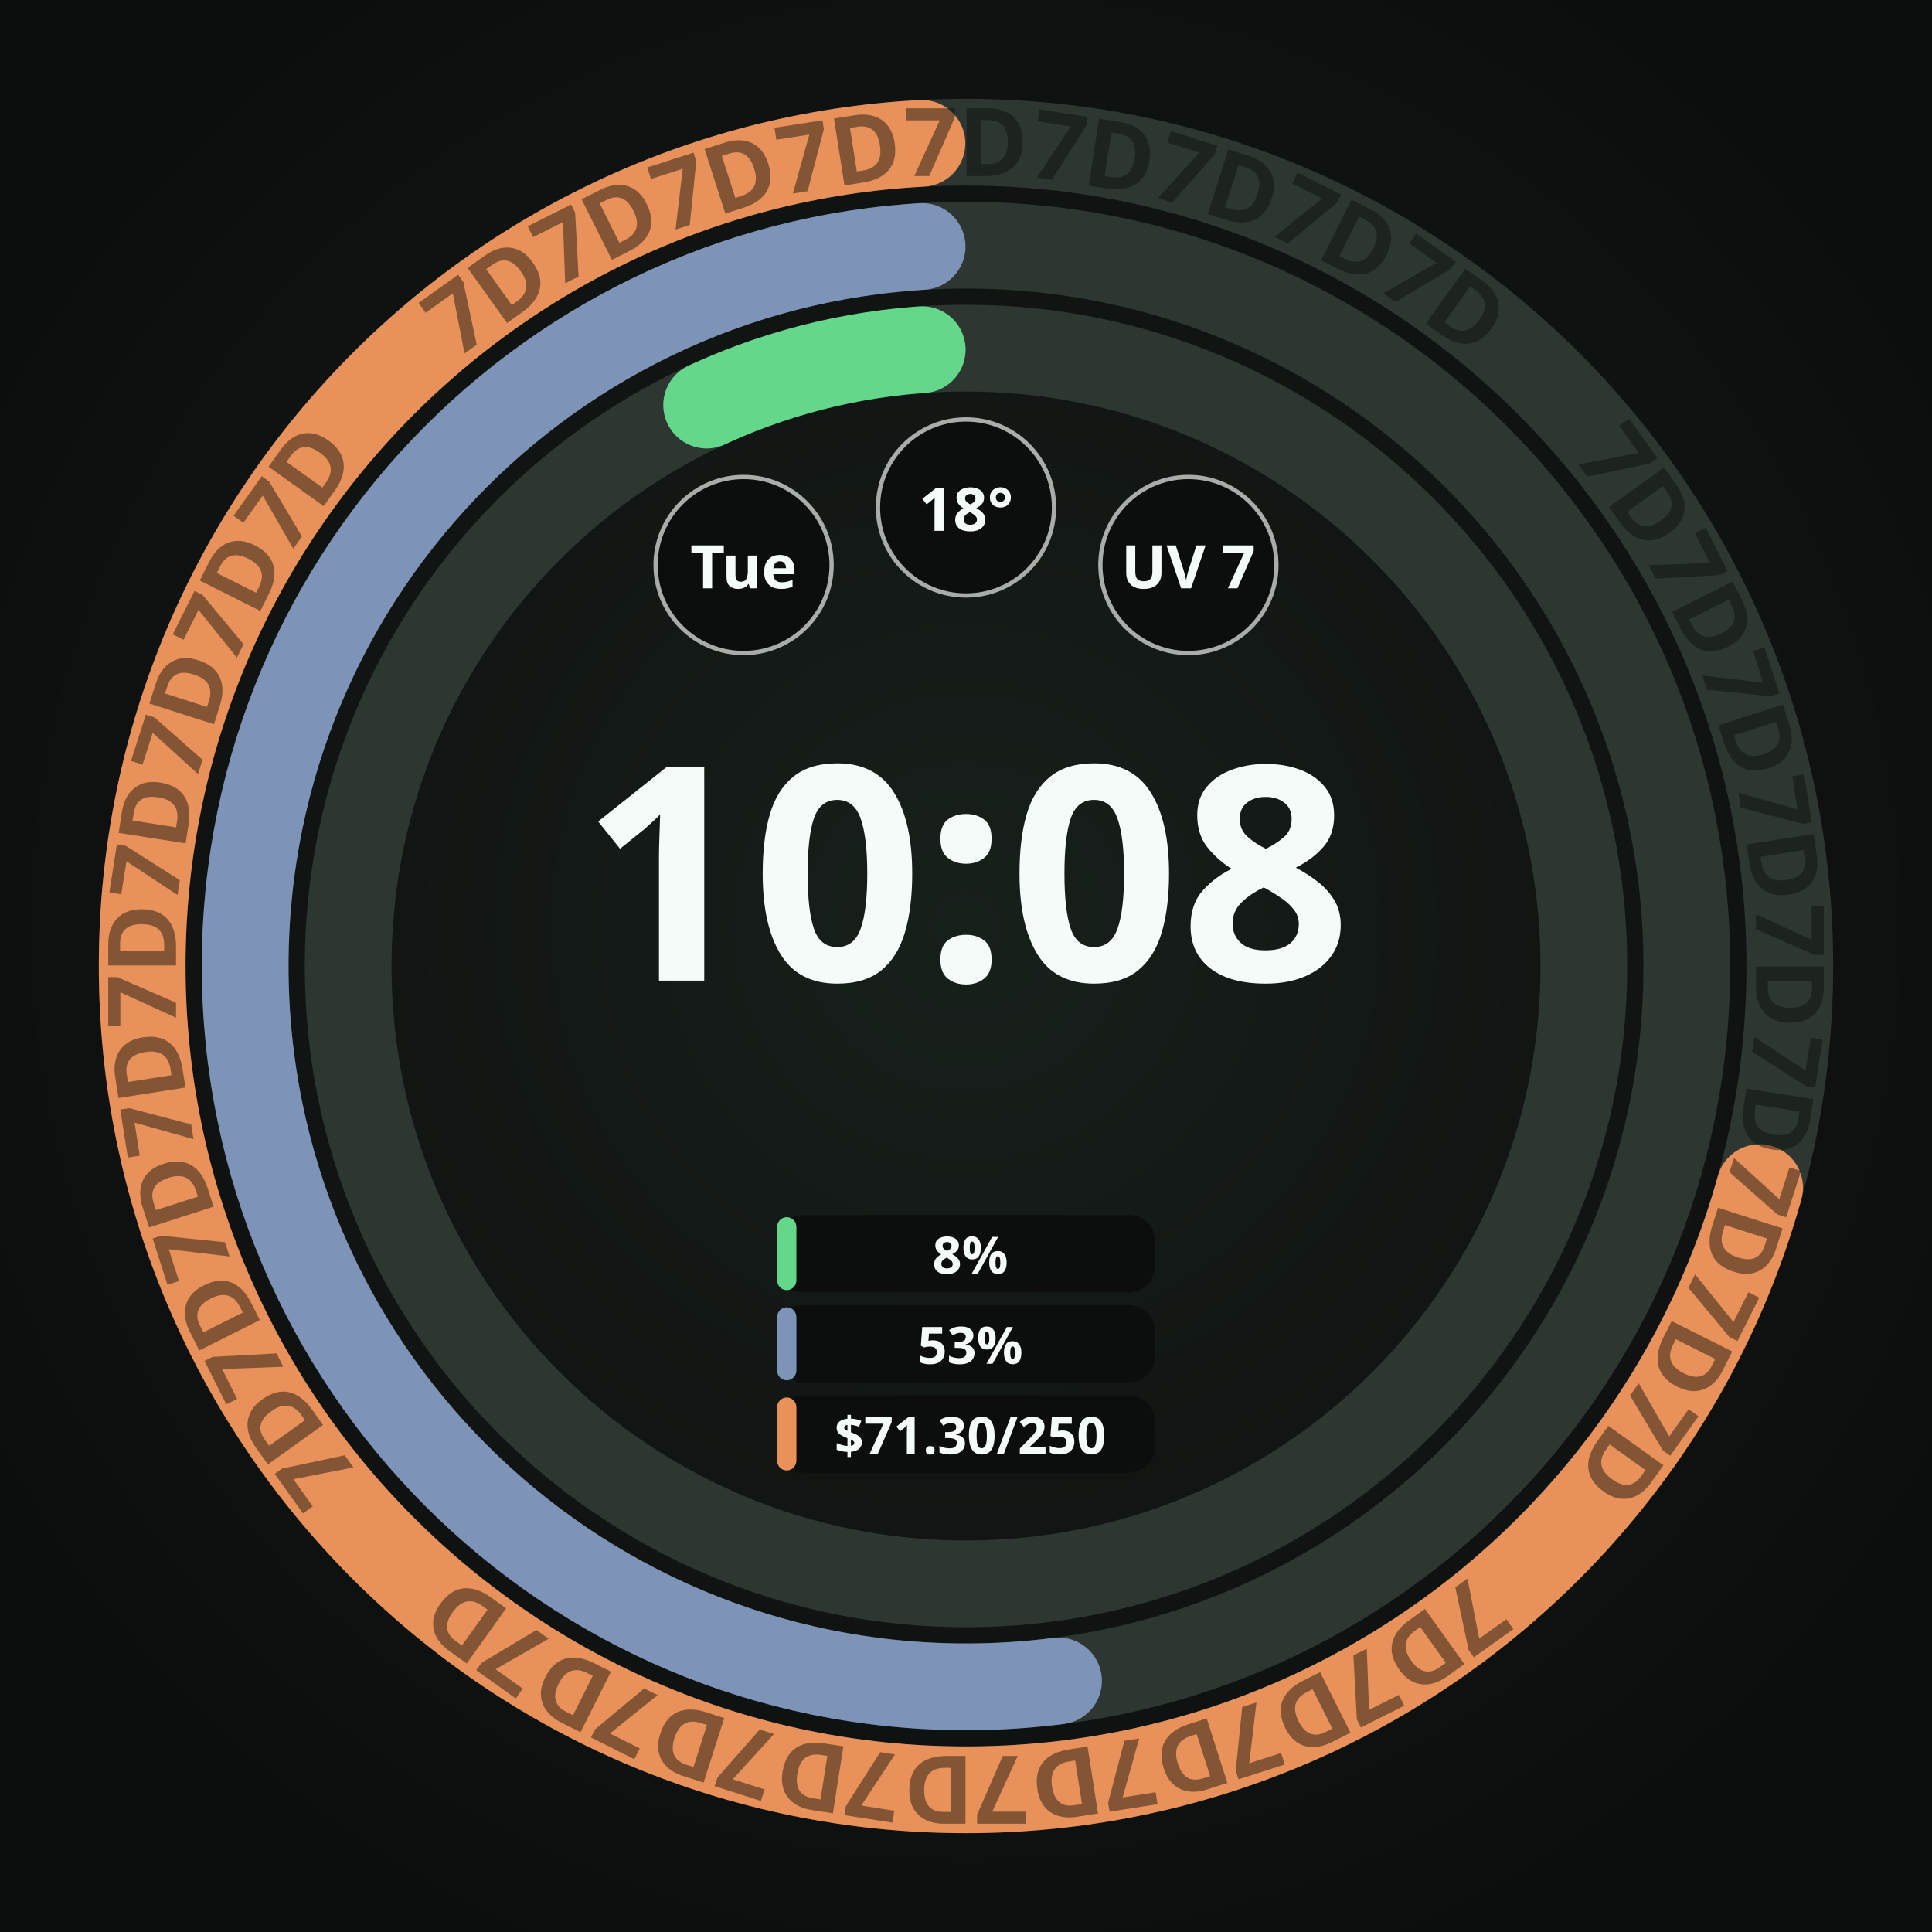
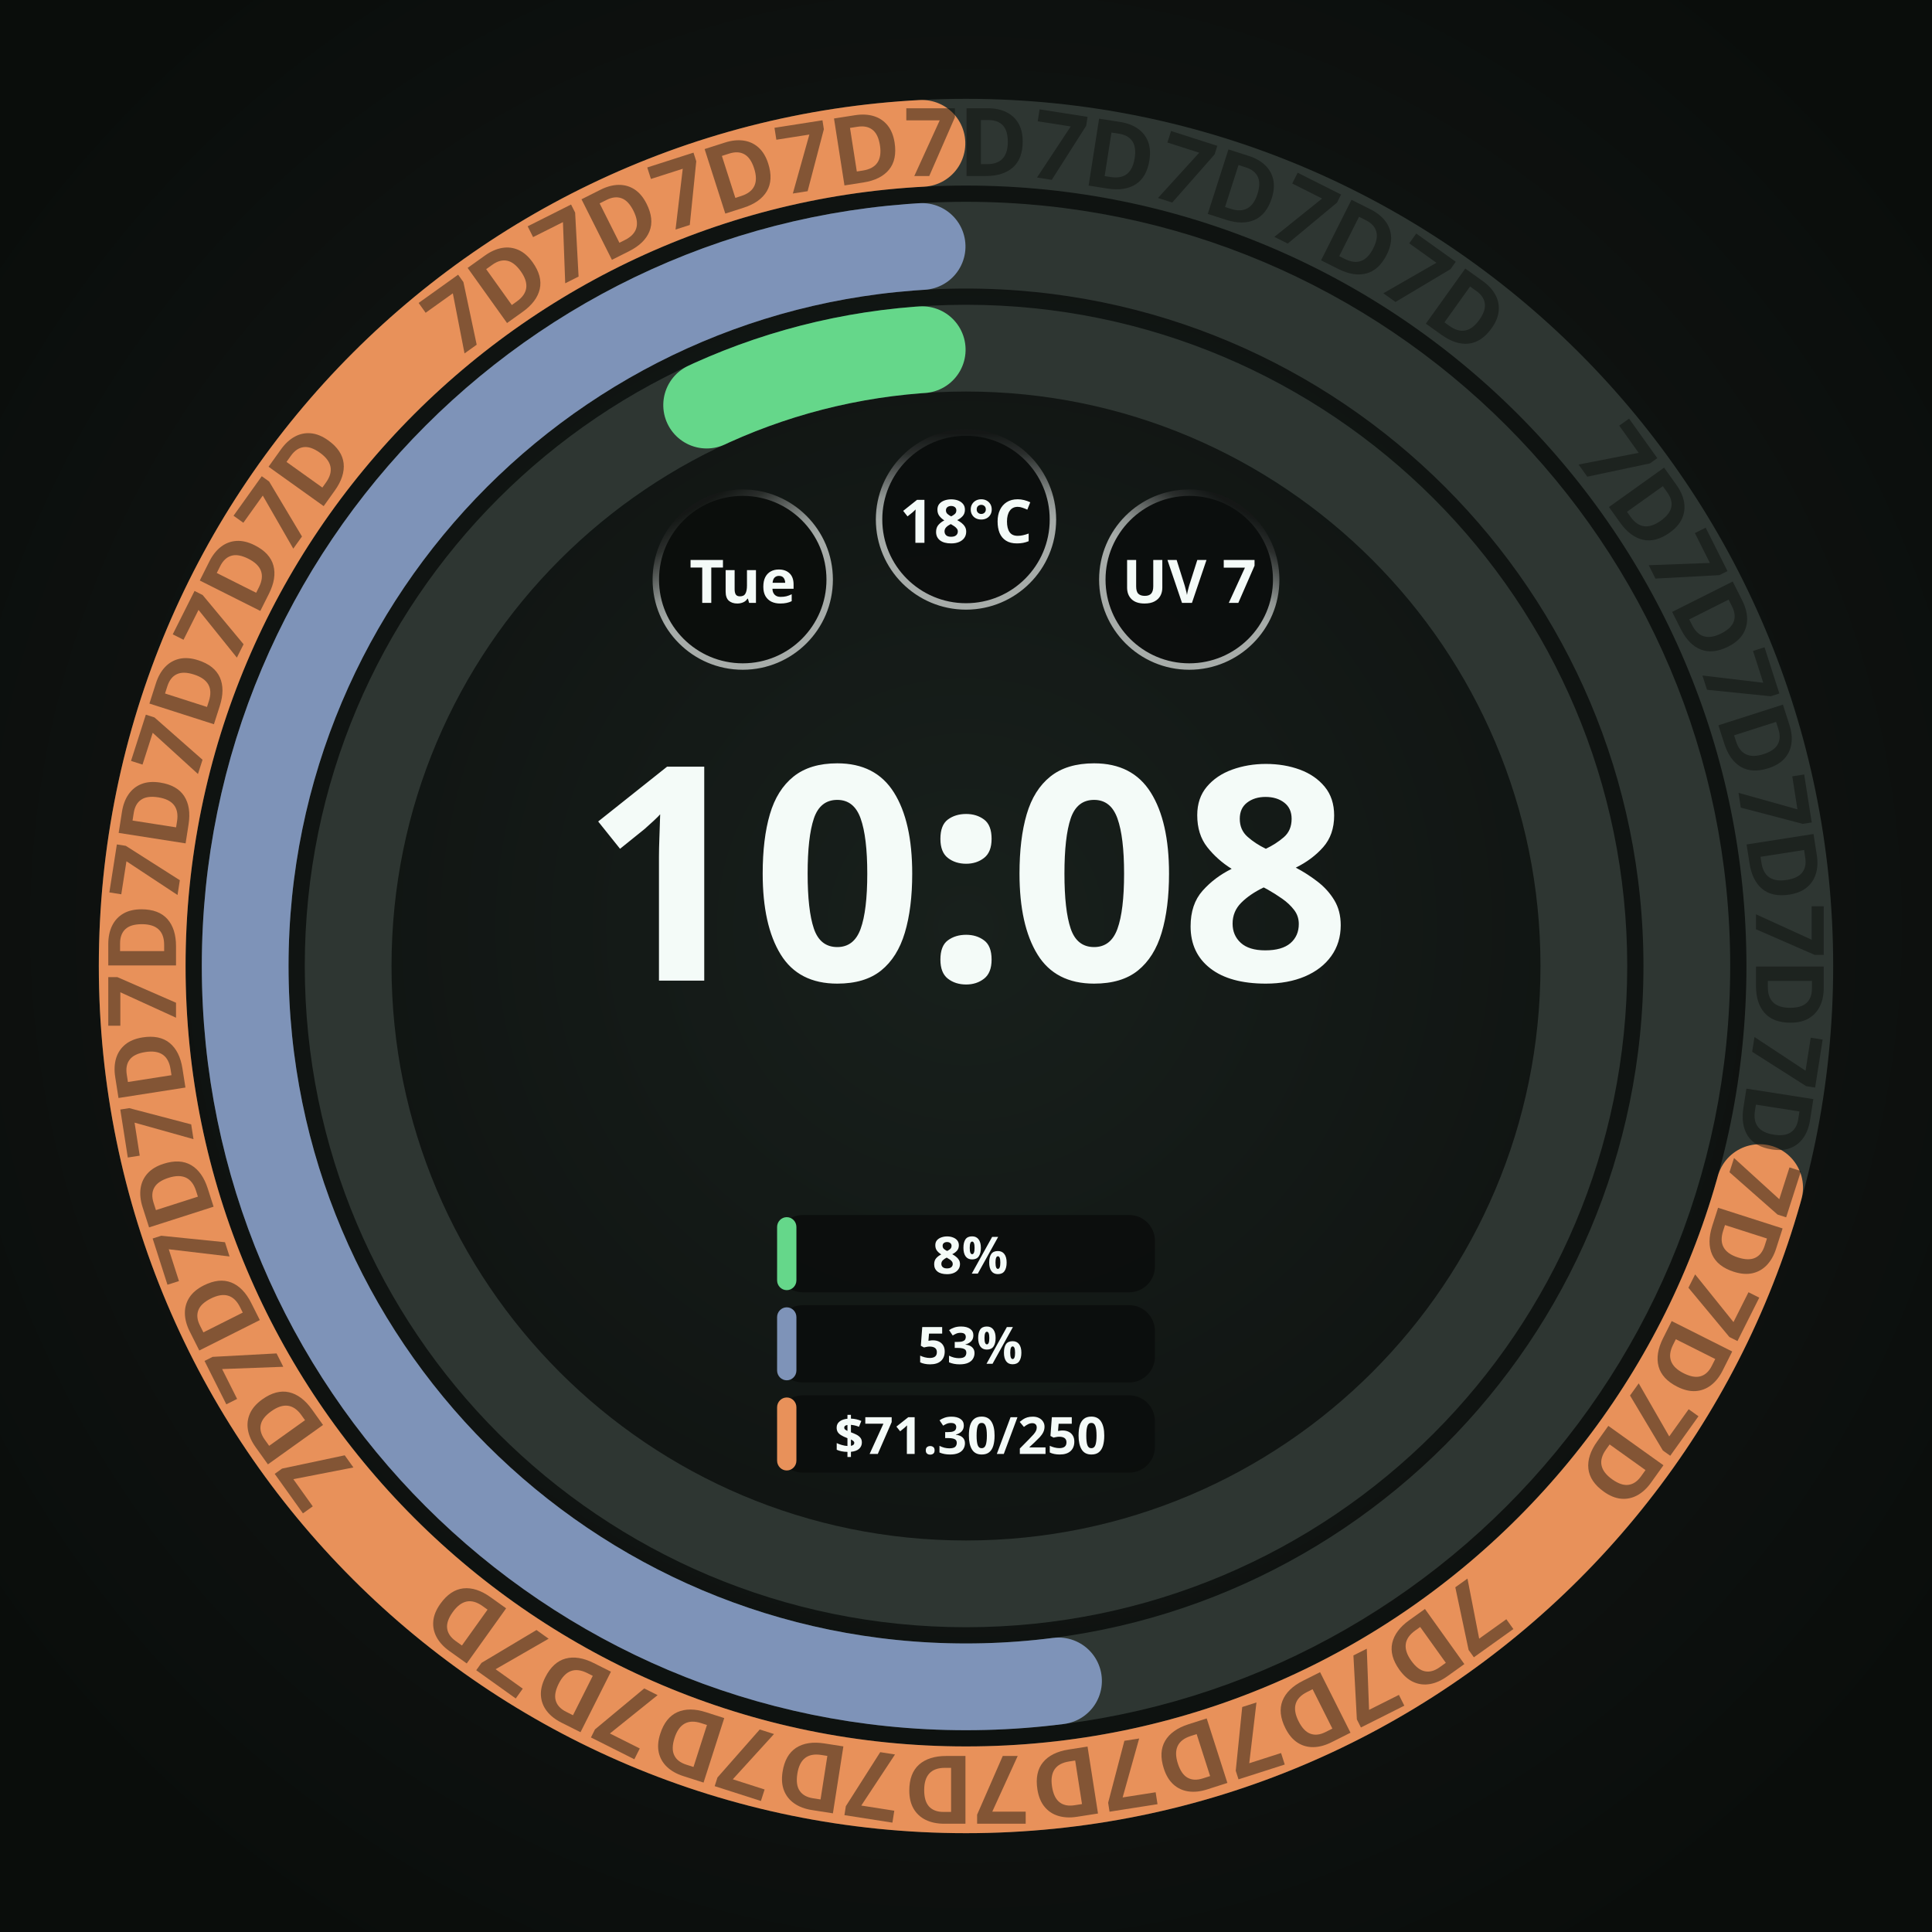
<svg xmlns="http://www.w3.org/2000/svg" width="450" height="450" viewBox="0 0 450 450" role="img" aria-label="Round · 3 providers · plan + budget">
  <defs>
    <radialGradient id="lift" cx="50%" cy="48%" r="62%">
      <stop offset="0%" stop-color="#18201C" />
      <stop offset="55%" stop-color="#101412" />
      <stop offset="100%" stop-color="#0A0D0B" />
    </radialGradient>
    <radialGradient id="cellRecess" cx="50%" cy="50%" r="50%">
      <stop offset="0%" stop-color="#0B0E0C" />
      <stop offset="55%" stop-color="#0B0E0C" />
      <stop offset="100%" stop-color="#242A27" />
    </radialGradient>
  </defs>
  <rect width="450" height="450" fill="url(#lift)" />
  <circle cx="225" cy="225" r="143.91" fill="none" stroke="#2E3632" stroke-width="20.205" />
  <circle cx="225" cy="225" r="143.91" fill="none" stroke="#65D78A" stroke-width="20.205" stroke-linecap="round" stroke-dasharray="52.13 904.21" stroke-dashoffset="-841.98" transform="rotate(-90 225 225)" />
  <circle cx="225" cy="225" r="167.895" fill="none" stroke="#2E3632" stroke-width="20.205" />
  <circle cx="225" cy="225" r="167.895" fill="none" stroke="#7E93B8" stroke-width="20.205" stroke-linecap="round" stroke-dasharray="538.90 1054.92" stroke-dashoffset="-505.91" transform="rotate(-90 225 225)" />
  <circle cx="225" cy="225" r="191.88" fill="none" stroke="#2E3632" stroke-width="20.205" />
  <circle cx="225" cy="225" r="191.88" fill="none" stroke="#E8915A" stroke-width="20.205" stroke-linecap="round" stroke-dasharray="841.81 1205.62" stroke-dashoffset="-353.70" transform="rotate(-90 225 225)" />
  <g font-family="Noto Sans, sans-serif" font-size="22.1" font-weight="700" fill="#0A0D0B" fill-opacity="0.45" text-anchor="middle">
    <text x="225" y="41.0" transform="rotate(54.44 225 225)">7D</text>
    <text x="225" y="41.0" transform="rotate(63.33 225 225)">7D</text>
    <text x="225" y="41.0" transform="rotate(72.22 225 225)">7D</text>
    <text x="225" y="41.0" transform="rotate(81.11 225 225)">7D</text>
    <text x="225" y="41.0" transform="rotate(90.00 225 225)">7D</text>
    <text x="225" y="41.0" transform="rotate(98.89 225 225)">7D</text>
    <text x="225" y="41.0" transform="rotate(107.78 225 225)">7D</text>
    <text x="225" y="41.0" transform="rotate(116.67 225 225)">7D</text>
    <text x="225" y="41.0" transform="rotate(125.56 225 225)">7D</text>
    <text x="225" y="41.0" transform="rotate(144.44 225 225)">7D</text>
    <text x="225" y="41.0" transform="rotate(153.33 225 225)">7D</text>
    <text x="225" y="41.0" transform="rotate(162.22 225 225)">7D</text>
    <text x="225" y="41.0" transform="rotate(171.11 225 225)">7D</text>
    <text x="225" y="41.0" transform="rotate(180.00 225 225)">7D</text>
    <text x="225" y="41.0" transform="rotate(188.89 225 225)">7D</text>
    <text x="225" y="41.0" transform="rotate(197.78 225 225)">7D</text>
    <text x="225" y="41.0" transform="rotate(206.67 225 225)">7D</text>
    <text x="225" y="41.0" transform="rotate(215.56 225 225)">7D</text>
    <text x="225" y="41.0" transform="rotate(234.44 225 225)">7D</text>
    <text x="225" y="41.0" transform="rotate(243.33 225 225)">7D</text>
    <text x="225" y="41.0" transform="rotate(252.22 225 225)">7D</text>
    <text x="225" y="41.0" transform="rotate(261.11 225 225)">7D</text>
    <text x="225" y="41.0" transform="rotate(270.00 225 225)">7D</text>
    <text x="225" y="41.0" transform="rotate(278.89 225 225)">7D</text>
    <text x="225" y="41.0" transform="rotate(287.78 225 225)">7D</text>
    <text x="225" y="41.0" transform="rotate(296.67 225 225)">7D</text>
    <text x="225" y="41.0" transform="rotate(305.56 225 225)">7D</text>
    <text x="225" y="41.0" transform="rotate(324.44 225 225)">7D</text>
    <text x="225" y="41.0" transform="rotate(333.33 225 225)">7D</text>
    <text x="225" y="41.0" transform="rotate(342.22 225 225)">7D</text>
    <text x="225" y="41.0" transform="rotate(351.11 225 225)">7D</text>
    <text x="225" y="41.0" transform="rotate(360.00 225 225)">7D</text>
    <text x="225" y="41.0" transform="rotate(368.89 225 225)">7D</text>
    <text x="225" y="41.0" transform="rotate(377.78 225 225)">7D</text>
    <text x="225" y="41.0" transform="rotate(386.67 225 225)">7D</text>
    <text x="225" y="41.0" transform="rotate(395.56 225 225)">7D</text>
  </g>
-   <circle cx="173.2" cy="131.6" r="21.0" fill="#0B0E0C" />
-   <circle cx="173.2" cy="131.6" r="20.5" fill="none" stroke="#F4FBF8" stroke-width="1.00" stroke-opacity="0.67" />
-   <text x="173.2" y="131.6" text-anchor="middle" dominant-baseline="central" font-family="Noto Sans, sans-serif" font-size="14.0" font-weight="700" fill="#F4FBF8" fill-opacity="1">Tue</text>
-   <circle cx="225.0" cy="118.2" r="21.0" fill="#0B0E0C" fill-opacity="0.92" />
-   <circle cx="225.0" cy="118.2" r="20.5" fill="none" stroke="#F4FBF8" stroke-width="1.00" stroke-opacity="0.67" />
-   <text x="225.0" y="118.2" text-anchor="middle" dominant-baseline="central" font-family="Noto Sans, sans-serif" font-size="14.0" font-weight="700" fill="#F4FBF8" fill-opacity="1">18°</text>
-   <circle cx="276.8" cy="131.6" r="21.0" fill="#0B0E0C" fill-opacity="0.92" />
-   <circle cx="276.8" cy="131.6" r="20.5" fill="none" stroke="#F4FBF8" stroke-width="1.00" stroke-opacity="0.67" />
-   <text x="276.8" y="131.6" text-anchor="middle" dominant-baseline="central" font-family="Noto Sans, sans-serif" font-size="14.0" font-weight="700" fill="#F4FBF8" fill-opacity="1">UV 7</text>
+   <circle cx="173.0" cy="135.0" r="21.0" fill="#0B0E0C" />
+   <defs>
+     <linearGradient id="cellRing0" gradientUnits="userSpaceOnUse" x1="183.131" y1="152.534" x2="162.869" y2="117.466">
+       <stop offset="0" stop-color="#F4FBF8" stop-opacity="0.667" />
+       <stop offset="0.5" stop-color="#F4FBF8" stop-opacity="0.667" />
+       <stop offset="0.625" stop-color="#F4FBF8" stop-opacity="0.569" />
+       <stop offset="0.75" stop-color="#F4FBF8" stop-opacity="0.353" />
+       <stop offset="0.875" stop-color="#F4FBF8" stop-opacity="0.137" />
+       <stop offset="1" stop-color="#F4FBF8" stop-opacity="0.039" />
+     </linearGradient>
+   </defs>
+   <circle cx="173.0" cy="135.0" r="20.25" fill="none" stroke="url(#cellRing0)" stroke-width="1.50" stroke-opacity="1" />
+   <text x="173.0" y="135.0" text-anchor="middle" dominant-baseline="central" font-family="Noto Sans, sans-serif" font-size="14.0" font-weight="700" fill="#F4FBF8" fill-opacity="1">Tue</text>
+   <circle cx="225.0" cy="121.0" r="21.0" fill="#0B0E0C" fill-opacity="0.92" />
+   <defs>
+     <linearGradient id="cellRing1" gradientUnits="userSpaceOnUse" x1="225" y1="141.25" x2="225" y2="100.75">
+       <stop offset="0" stop-color="#F4FBF8" stop-opacity="0.667" />
+       <stop offset="0.5" stop-color="#F4FBF8" stop-opacity="0.667" />
+       <stop offset="0.625" stop-color="#F4FBF8" stop-opacity="0.569" />
+       <stop offset="0.75" stop-color="#F4FBF8" stop-opacity="0.353" />
+       <stop offset="0.875" stop-color="#F4FBF8" stop-opacity="0.137" />
+       <stop offset="1" stop-color="#F4FBF8" stop-opacity="0.039" />
+     </linearGradient>
+   </defs>
+   <circle cx="225.0" cy="121.0" r="20.25" fill="none" stroke="url(#cellRing1)" stroke-width="1.50" stroke-opacity="1" />
+   <text x="225.0" y="121.0" text-anchor="middle" dominant-baseline="central" font-family="Noto Sans, sans-serif" font-size="14.0" font-weight="700" fill="#F4FBF8" fill-opacity="1">18°C</text>
+   <circle cx="277.0" cy="135.0" r="21.0" fill="#0B0E0C" fill-opacity="0.92" />
+   <defs>
+     <linearGradient id="cellRing2" gradientUnits="userSpaceOnUse" x1="266.869" y1="152.534" x2="287.131" y2="117.466">
+       <stop offset="0" stop-color="#F4FBF8" stop-opacity="0.667" />
+       <stop offset="0.5" stop-color="#F4FBF8" stop-opacity="0.667" />
+       <stop offset="0.625" stop-color="#F4FBF8" stop-opacity="0.569" />
+       <stop offset="0.75" stop-color="#F4FBF8" stop-opacity="0.353" />
+       <stop offset="0.875" stop-color="#F4FBF8" stop-opacity="0.137" />
+       <stop offset="1" stop-color="#F4FBF8" stop-opacity="0.039" />
+     </linearGradient>
+   </defs>
+   <circle cx="277.0" cy="135.0" r="20.25" fill="none" stroke="url(#cellRing2)" stroke-width="1.50" stroke-opacity="1" />
+   <text x="277.0" y="135.0" text-anchor="middle" dominant-baseline="central" font-family="Noto Sans, sans-serif" font-size="14.0" font-weight="700" fill="#F4FBF8" fill-opacity="1">UV 7</text>
  <text x="225" y="228.4" text-anchor="middle" font-family="Noto Sans, sans-serif" font-size="69.8" font-weight="700" fill="#F4FBF8">10:08</text>
  <rect x="181.0" y="283.0" width="88.0" height="18.0" rx="6.0" fill="#0B0E0C" fill-opacity="0.92" />
  <rect x="181.0" y="283.5" width="4.5" height="17.0" rx="2.3" fill="#65D78A" />
  <text x="226.0" y="292.0" text-anchor="middle" dominant-baseline="central" font-family="Noto Sans, sans-serif" font-size="12.0" font-weight="700" fill="#F4FBF8">8%</text>
  <rect x="181.0" y="304.0" width="88.0" height="18.0" rx="6.0" fill="#0B0E0C" fill-opacity="0.92" />
  <rect x="181.0" y="304.5" width="4.5" height="17.0" rx="2.3" fill="#7E93B8" />
  <text x="226.0" y="313.0" text-anchor="middle" dominant-baseline="central" font-family="Noto Sans, sans-serif" font-size="12.0" font-weight="700" fill="#F4FBF8">53%</text>
  <rect x="181.0" y="325.0" width="88.0" height="18.0" rx="6.0" fill="#0B0E0C" fill-opacity="0.92" />
  <rect x="181.0" y="325.5" width="4.5" height="17.0" rx="2.3" fill="#E8915A" />
  <text x="226.0" y="334.0" text-anchor="middle" dominant-baseline="central" font-family="Noto Sans, sans-serif" font-size="12.0" font-weight="700" fill="#F4FBF8">$71.30/250</text>
</svg>
